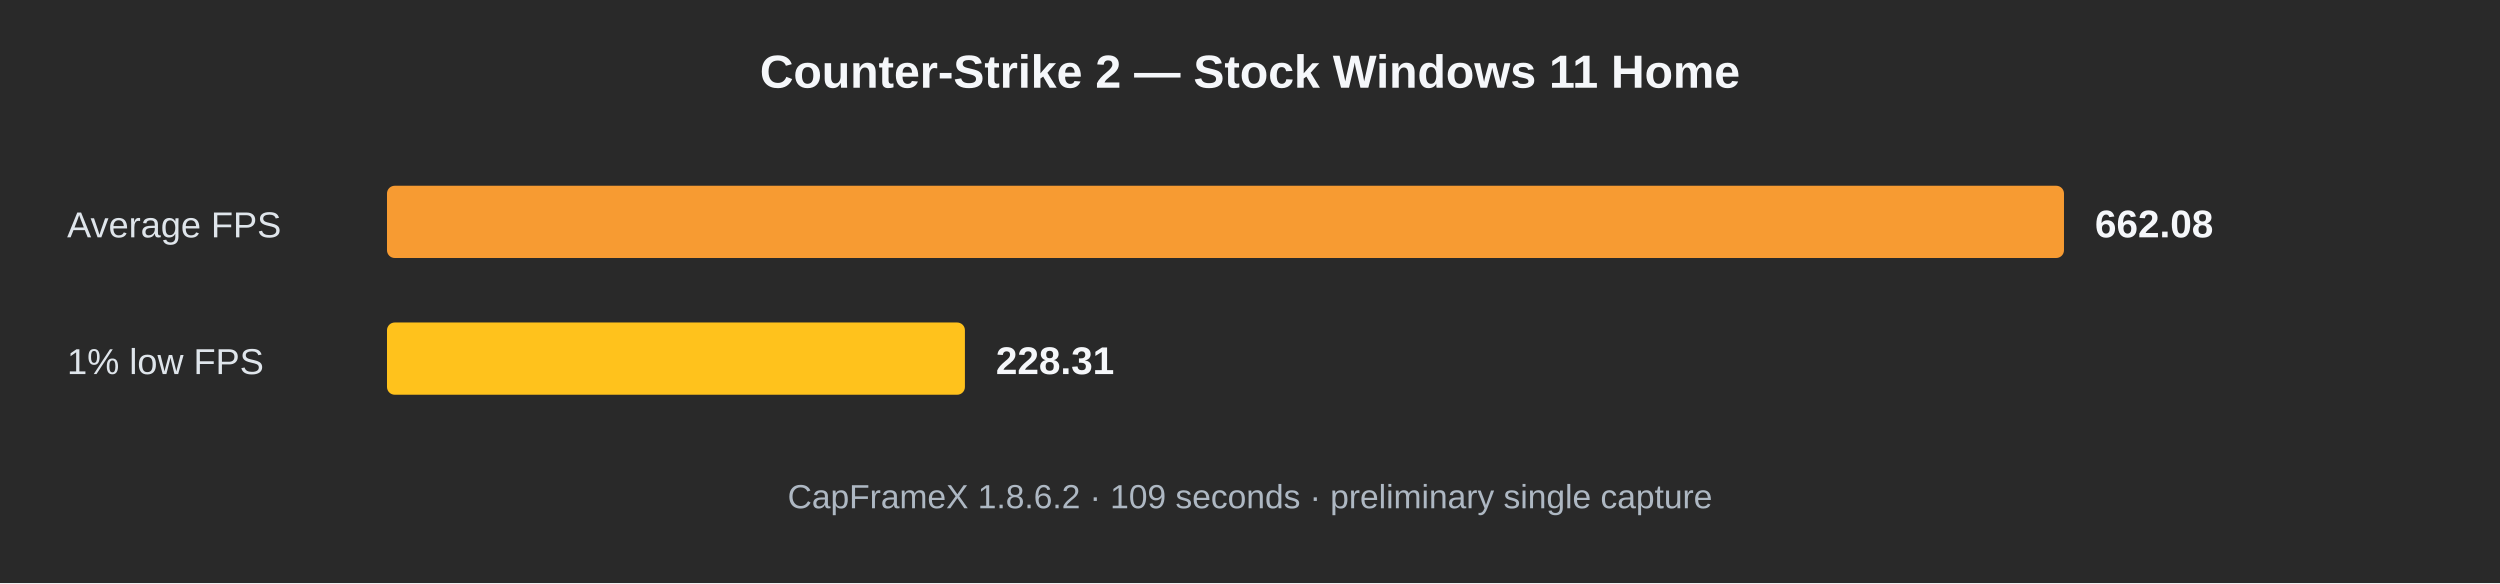
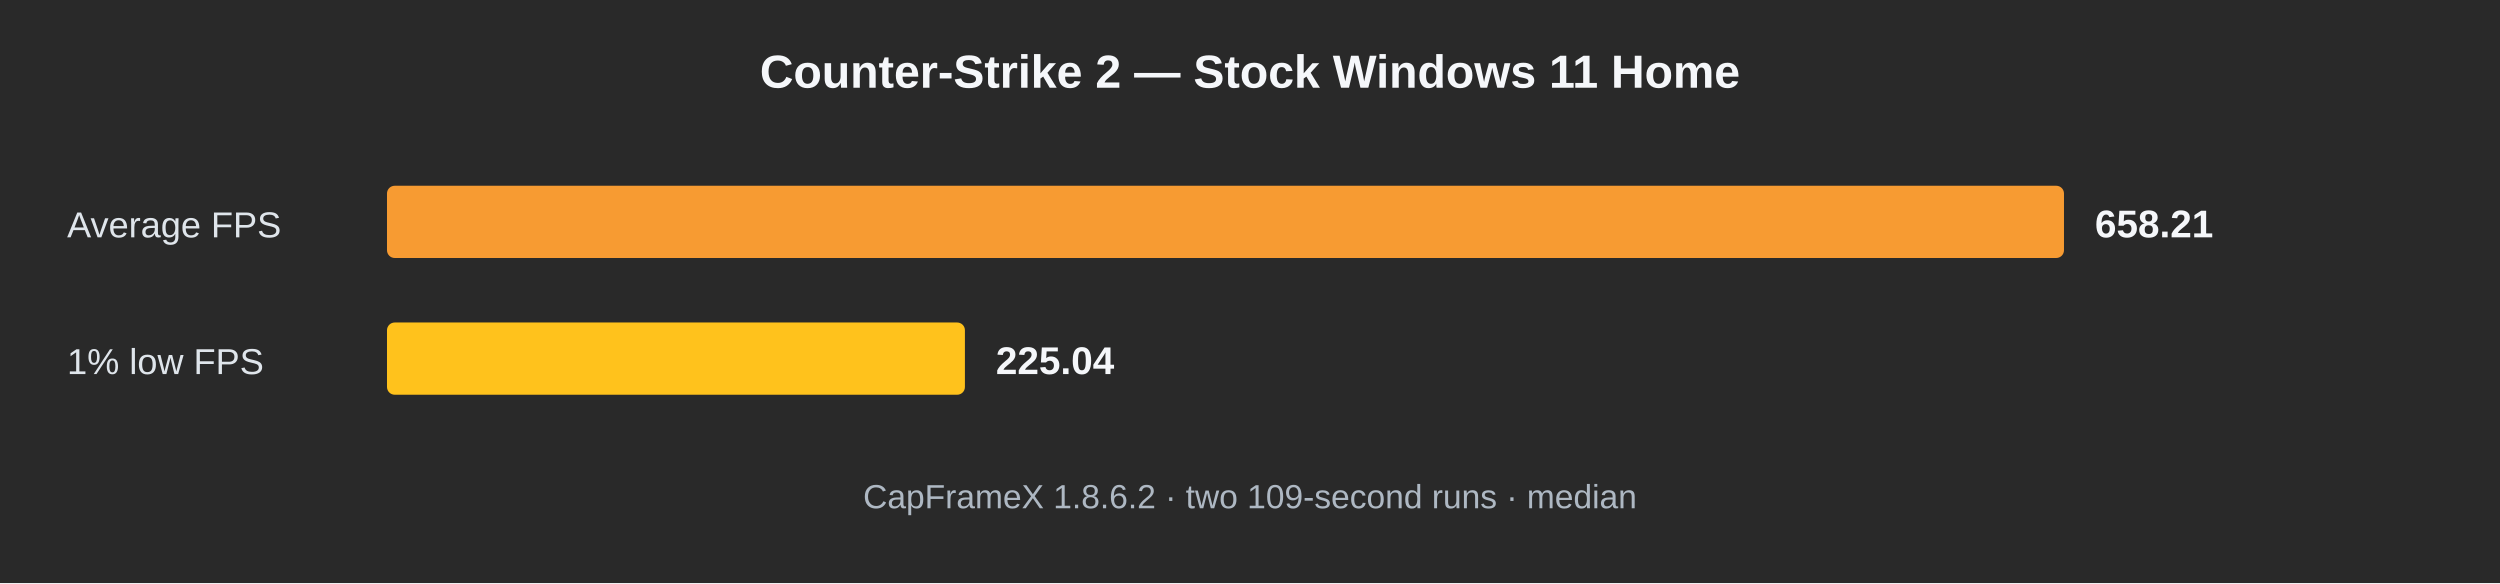
<svg xmlns="http://www.w3.org/2000/svg" width="969" height="226" viewBox="0 0 969 226" role="img" aria-labelledby="title desc">
  <rect width="969" height="226" fill="#292929" />
  <text x="484.5" y="34" text-anchor="middle" fill="#f5f7fa" font-family="Arial,sans-serif" font-size="18" font-weight="700">Counter-Strike 2 — Stock Windows 11 Home</text>
  <text x="26" y="92" fill="#dfe5eb" font-family="Arial,sans-serif" font-size="14">Average FPS</text>
  <rect x="150" y="72" width="650" height="28" fill="#f79b32" rx="3" />
-   <text x="812" y="92" fill="#f5f7fa" font-family="Arial,sans-serif" font-size="15" font-weight="700">662.08</text>
+   <text x="812" y="92" fill="#f5f7fa" font-family="Arial,sans-serif" font-size="15" font-weight="700">658.21</text>
  <text x="26" y="145" fill="#dfe5eb" font-family="Arial,sans-serif" font-size="14">1% low FPS</text>
  <rect x="150" y="125" width="224" height="28" fill="#ffc21c" rx="3" />
-   <text x="386" y="145" fill="#f5f7fa" font-family="Arial,sans-serif" font-size="15" font-weight="700">228.31</text>
-   <text x="484.5" y="197" text-anchor="middle" fill="#aeb8c3" font-family="Arial,sans-serif" font-size="13">CapFrameX 1.8.6.2 · 109 seconds · preliminary single capture</text>
+   <text x="386" y="145" fill="#f5f7fa" font-family="Arial,sans-serif" font-size="15" font-weight="700">225.04</text>
+   <text x="484.5" y="197" text-anchor="middle" fill="#aeb8c3" font-family="Arial,sans-serif" font-size="13">CapFrameX 1.8.6.2 · two 109-second runs · median</text>
</svg>
